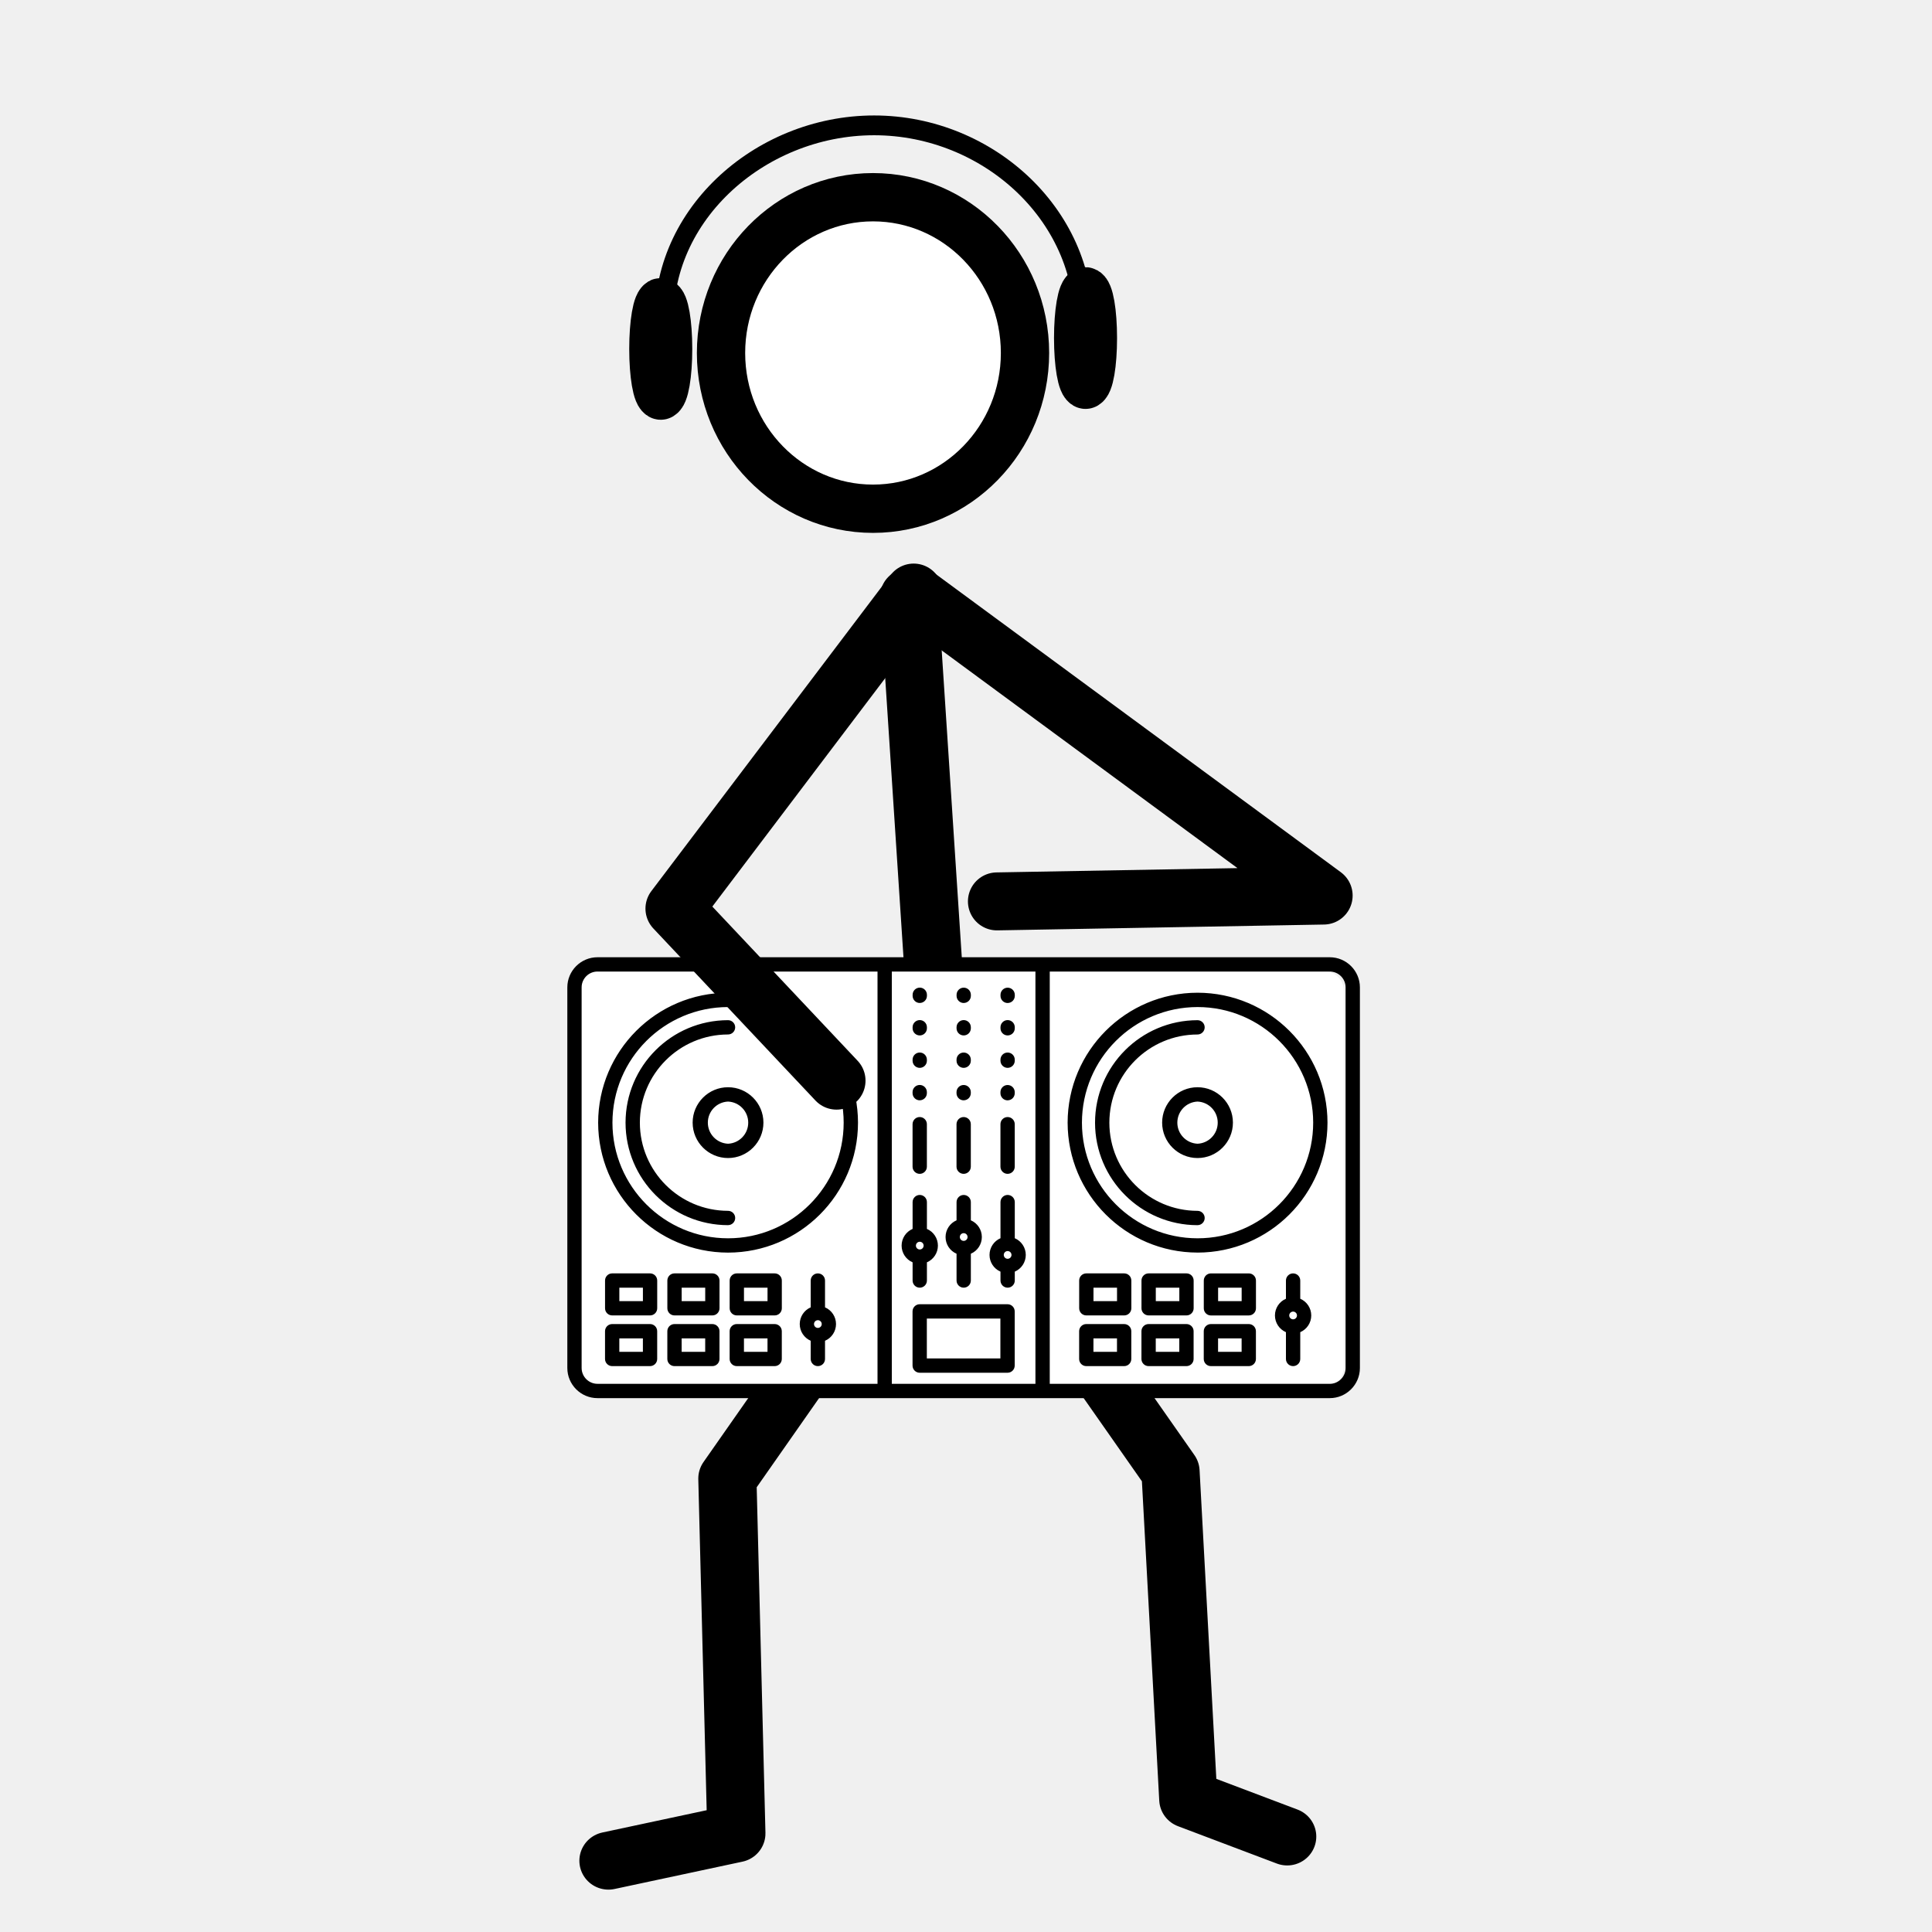
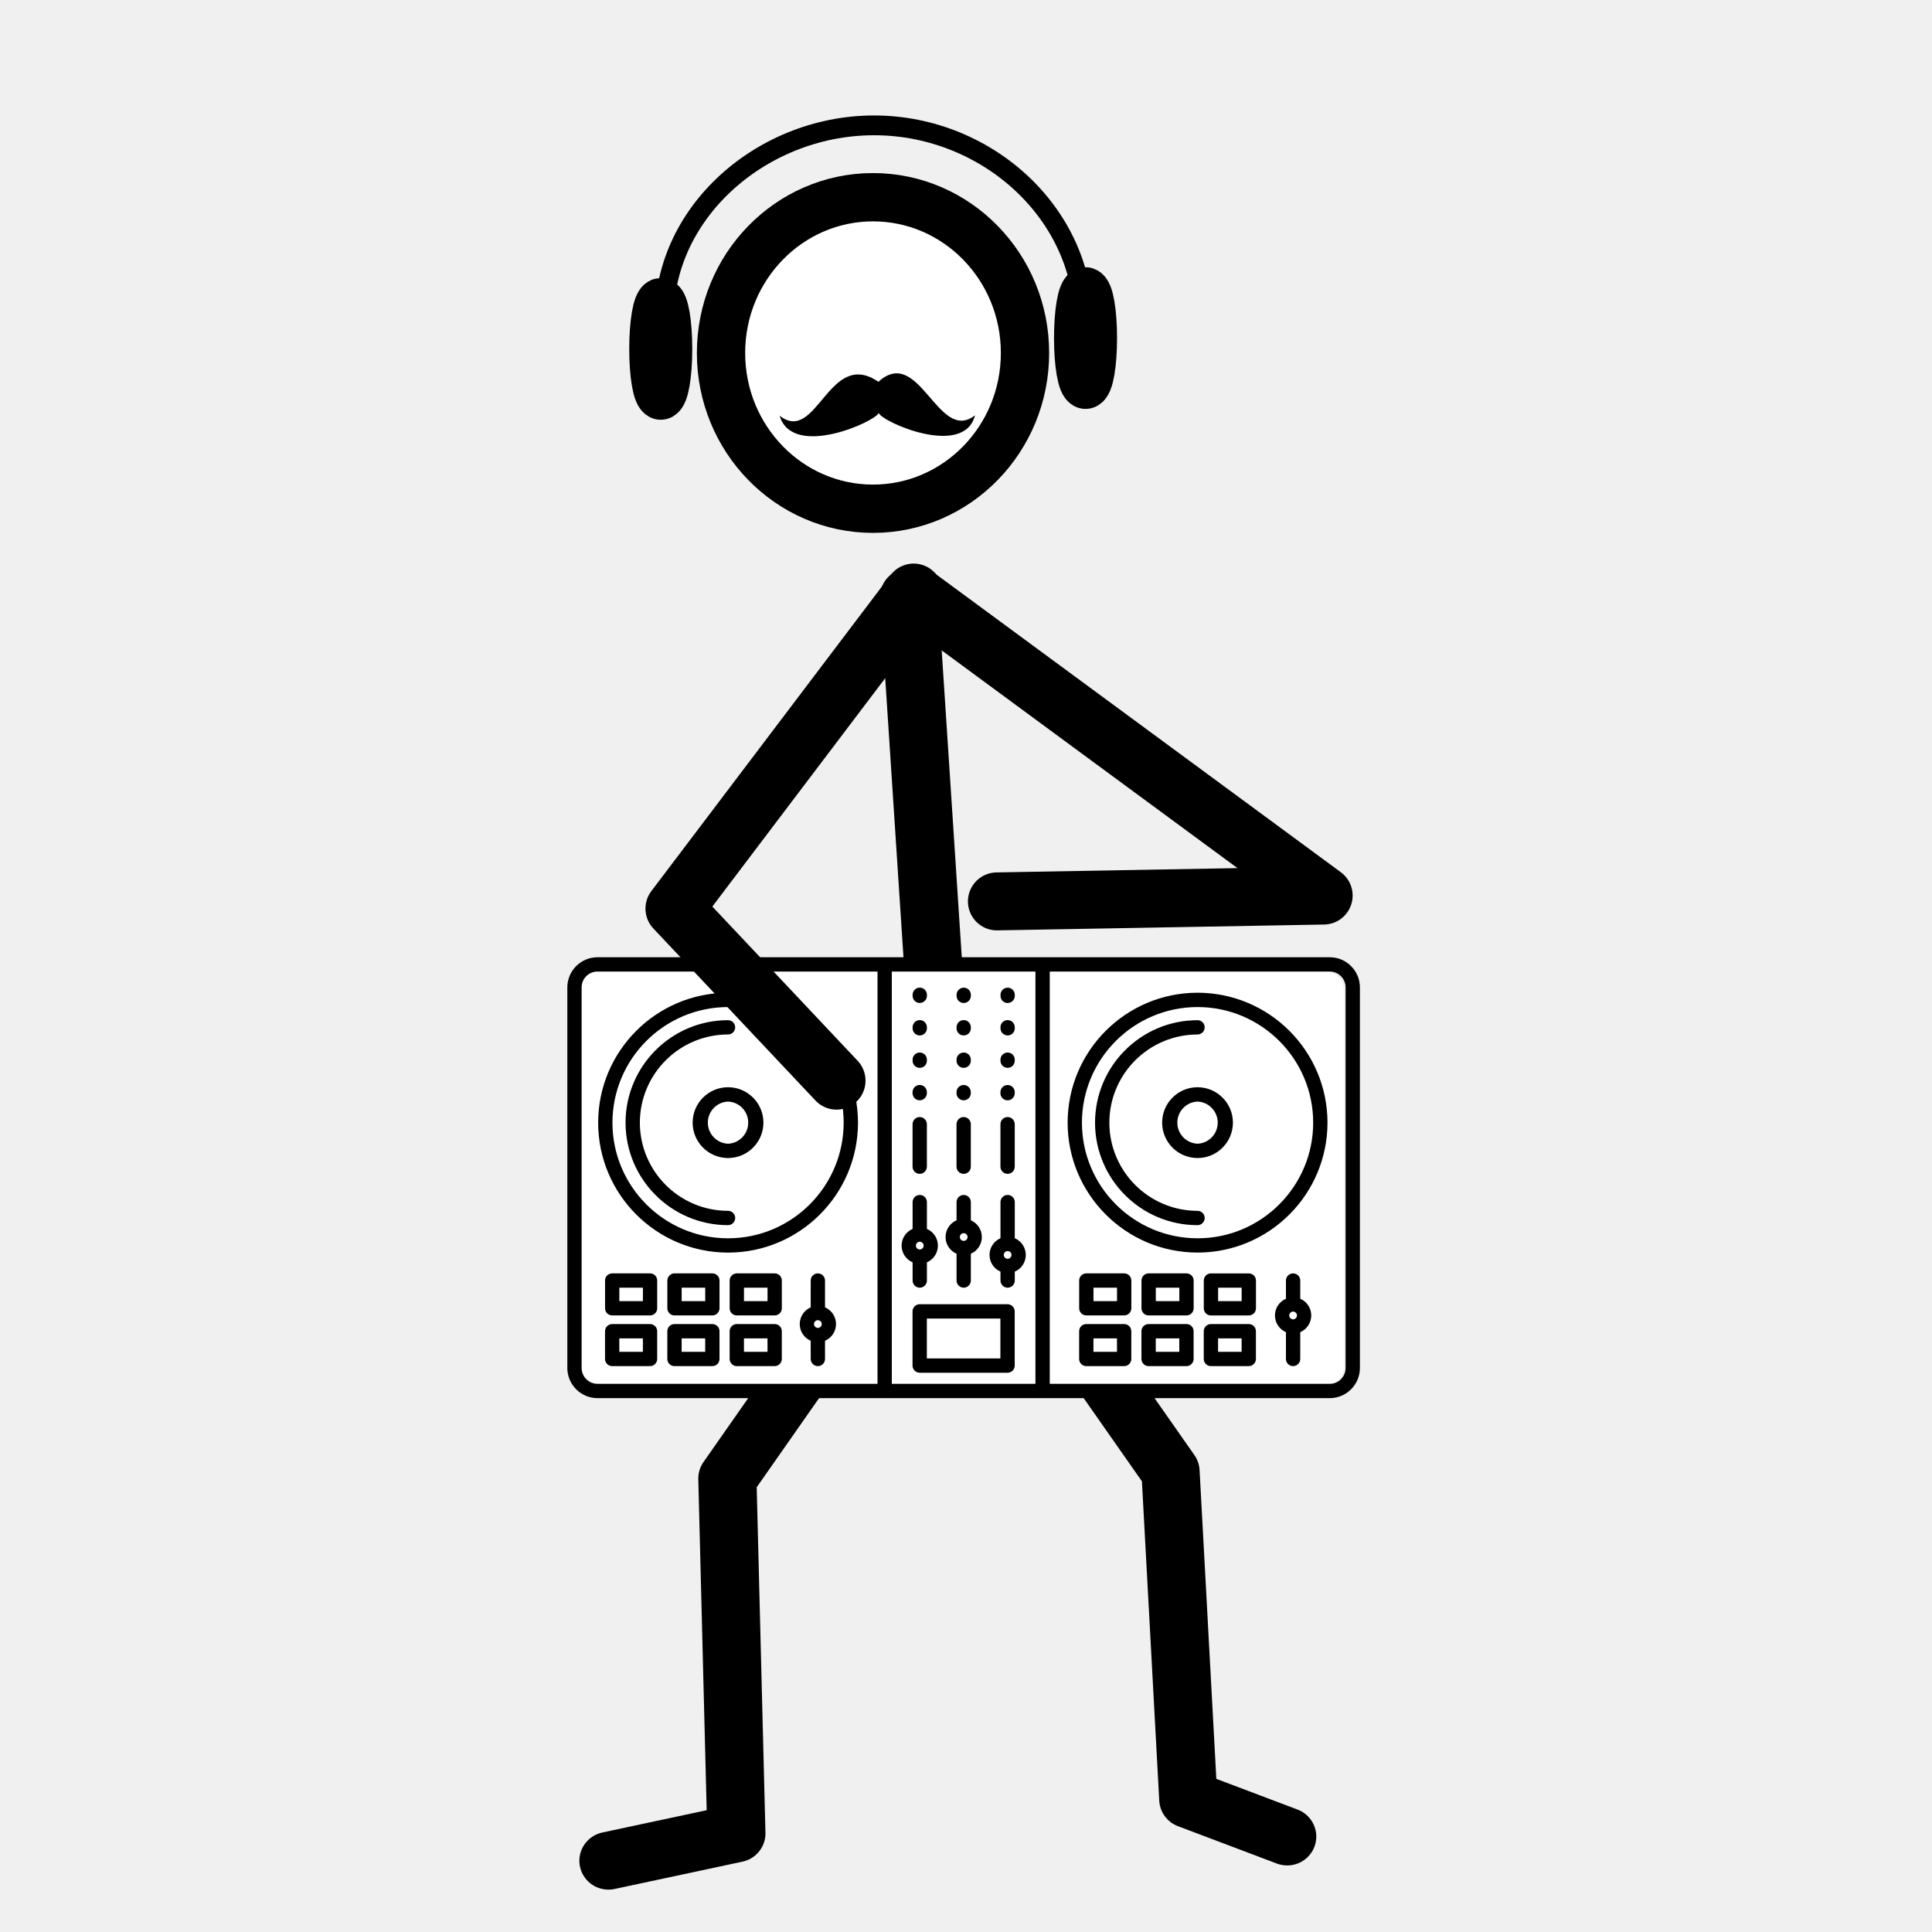
- <svg xmlns="http://www.w3.org/2000/svg" xml:space="preserve" width="100" height="100">
-   <path d="m59.982 31.788 20.986 15.447-16.912.302" style="display:inline;fill:none;stroke:#000;stroke-width:3;stroke-linecap:round;stroke-linejoin:round;stroke-miterlimit:4.7;stroke-dasharray:none;stroke-opacity:1" transform="translate(-12.456 -.881)" />
-   <g style="display:inline;stroke-width:1.839;stroke-dasharray:none">
-     <path d="m44.242 23.499 1.19 18.313" style="fill:none;stroke:#000;stroke-width:1.839;stroke-linecap:round;stroke-linejoin:round;stroke-miterlimit:4.7;stroke-dasharray:none;stroke-opacity:1" transform="matrix(1.63742 0 0 1.62584 -25.39 -7.298)" />
-     <path d="m56.195 62.957-3.126-1.19-.562-10.43-6.93-9.966-7.078 10.188.284 11.298-4.043.87" style="display:inline;fill:none;stroke:#000;stroke-width:1.839;stroke-linecap:round;stroke-linejoin:round;stroke-miterlimit:4.7;stroke-dasharray:none;stroke-opacity:1" transform="matrix(1.63742 0 0 1.62584 -25.39 -7.298)" />
+ <svg xmlns="http://www.w3.org/2000/svg" xml:space="preserve" width="100" height="100" version="1.1" id="svg7">
+   <defs id="defs7" />
+   <path d="m59.982 31.788 20.986 15.447-16.912.302" style="display:inline;fill:none;stroke:#000;stroke-width:3;stroke-linecap:round;stroke-linejoin:round;stroke-miterlimit:4.7;stroke-dasharray:none;stroke-opacity:1" transform="translate(-12.456 -.881)" id="path1" />
+   <g style="display:inline;stroke-width:1.839;stroke-dasharray:none" id="g3">
+     <path d="m44.242 23.499 1.19 18.313" style="fill:none;stroke:#000;stroke-width:1.839;stroke-linecap:round;stroke-linejoin:round;stroke-miterlimit:4.7;stroke-dasharray:none;stroke-opacity:1" transform="matrix(1.63742 0 0 1.62584 -25.39 -7.298)" id="path2" />
+     <path d="m56.195 62.957-3.126-1.19-.562-10.43-6.93-9.966-7.078 10.188.284 11.298-4.043.87" style="display:inline;fill:none;stroke:#000;stroke-width:1.839;stroke-linecap:round;stroke-linejoin:round;stroke-miterlimit:4.7;stroke-dasharray:none;stroke-opacity:1" transform="matrix(1.63742 0 0 1.62584 -25.39 -7.298)" id="path3" />
  </g>
-   <ellipse cx="45.187" cy="18.27" rx="7.867" ry="8.062" style="display:inline;fill:#fff;stroke:#000;stroke-width:2.5;stroke-linecap:round;stroke-linejoin:round;stroke-miterlimit:4.7;stroke-dasharray:none" />
-   <g style="display:inline;stroke-width:1.028" transform="matrix(.9502 0 0 .99601 2.55 -.905)">
-     <ellipse cx="33.309" cy="19.04" rx=".432" ry="2.398" style="fill:#fff;stroke:#000;stroke-width:2.57;stroke-linecap:round;stroke-linejoin:round;stroke-miterlimit:4.7;stroke-dasharray:none" />
-     <ellipse cx="56.448" cy="18.476" rx=".432" ry="2.398" style="fill:#fff;stroke:#000;stroke-width:2.57;stroke-linecap:round;stroke-linejoin:round;stroke-miterlimit:4.7;stroke-dasharray:none" />
-     <path d="M33.533 18.164c-.506-5.91 5.102-10.741 11.396-10.741 6.293 0 11.735 4.818 11.395 10.74" style="fill:none;stroke:#000;stroke-width:1.028;stroke-linecap:round;stroke-linejoin:round;stroke-miterlimit:4.7" />
+   <ellipse cx="45.187" cy="18.27" rx="7.867" ry="8.062" style="display:inline;fill:#fff;stroke:#000;stroke-width:2.5;stroke-linecap:round;stroke-linejoin:round;stroke-miterlimit:4.7;stroke-dasharray:none" id="ellipse3" />
+   <g style="display:inline;stroke-width:1.028" transform="matrix(.9502 0 0 .99601 2.55 -.905)" id="g5">
+     <ellipse cx="33.309" cy="19.04" rx=".432" ry="2.398" style="fill:#fff;stroke:#000;stroke-width:2.57;stroke-linecap:round;stroke-linejoin:round;stroke-miterlimit:4.7;stroke-dasharray:none" id="ellipse4" />
+     <ellipse cx="56.448" cy="18.476" rx=".432" ry="2.398" style="fill:#fff;stroke:#000;stroke-width:2.57;stroke-linecap:round;stroke-linejoin:round;stroke-miterlimit:4.7;stroke-dasharray:none" id="ellipse5" />
+     <path d="M33.533 18.164c-.506-5.91 5.102-10.741 11.396-10.741 6.293 0 11.735 4.818 11.395 10.74" style="fill:none;stroke:#000;stroke-width:1.028;stroke-linecap:round;stroke-linejoin:round;stroke-miterlimit:4.7" id="path5" />
  </g>
-   <rect width="39.993" height="21.488" x="29.561" y="50.275" rx="1" ry="1" style="fill:#fff;stroke:none;stroke-width:1;stroke-linecap:round;stroke-linejoin:round;stroke-miterlimit:4.7;stroke-dasharray:none" />
-   <path d="M68.828 72.367H30.925c-.86 0-1.56-.7-1.56-1.56v-19.7c0-.86.7-1.56 1.56-1.56h37.903c.86 0 1.56.7 1.56 1.56v19.7c0 .86-.7 1.56-1.56 1.56m-14.493-.74h14.493a.82.82 0 0 0 .82-.82v-19.7a.82.82 0 0 0-.82-.82H54.335Zm-8.175 0h7.434v-21.34H46.16zm-15.235-21.34a.82.82 0 0 0-.82.82v19.699c0 .451.368.82.82.82H45.42V50.287Zm21.226 20.766h-4.548a.37.37 0 0 1-.37-.37v-2.806a.37.37 0 0 1 .37-.37h4.548a.37.37 0 0 1 .37.37v2.806a.37.37 0 0 1-.37.37m-4.178-.74h3.807v-2.066h-3.807zm18.957.397a.37.37 0 0 1-.37-.37v-1.387a.942.942 0 0 1 0-1.73v-.942a.37.37 0 0 1 .741 0v.942a.942.942 0 0 1 0 1.73v1.387a.37.37 0 0 1-.37.37m0-2.822a.2.2 0 1 0 0 .4.2.2 0 0 0 0-.4m-2.295 2.822h-1.96a.37.37 0 0 1-.37-.37v-1.437a.37.37 0 0 1 .37-.37h1.96a.37.37 0 0 1 .37.37v1.437a.37.37 0 0 1-.37.37m-1.589-.74h1.219v-.696h-1.219zm-1.636.74h-1.96a.37.37 0 0 1-.37-.37v-1.437a.37.37 0 0 1 .37-.37h1.96a.37.37 0 0 1 .37.37v1.437a.37.37 0 0 1-.37.37m-1.589-.74h1.218v-.696h-1.218zm-1.636.74h-1.96a.37.37 0 0 1-.37-.37v-1.437a.37.37 0 0 1 .37-.37h1.96a.37.37 0 0 1 .37.37v1.437a.37.37 0 0 1-.37.37m-1.59-.74h1.219v-.696h-1.218Zm-14.264.74a.37.37 0 0 1-.37-.37v-.942a.943.943 0 0 1 0-1.73v-1.387a.37.37 0 0 1 .741 0v1.387a.942.942 0 0 1 0 1.73v.942a.37.37 0 0 1-.37.37m0-2.377a.2.2 0 1 0 0 .4.2.2 0 0 0 0-.4m-2.238 2.377h-1.959a.37.37 0 0 1-.37-.37v-1.437a.37.37 0 0 1 .37-.37h1.96a.37.37 0 0 1 .37.37v1.437a.37.37 0 0 1-.37.37m-1.589-.74h1.219v-.696h-1.219zm-1.636.74h-1.96a.37.37 0 0 1-.37-.37v-1.437a.37.37 0 0 1 .37-.37h1.96a.37.37 0 0 1 .37.37v1.437a.37.37 0 0 1-.37.37m-1.589-.74h1.219v-.696h-1.219zm-1.636.74h-1.96a.37.37 0 0 1-.37-.37v-1.437a.37.37 0 0 1 .37-.37h1.96a.37.37 0 0 1 .37.37v1.437a.37.37 0 0 1-.37.37m-1.59-.74h1.22v-.696h-1.22zm32.582-1.882h-1.96a.37.37 0 0 1-.37-.37v-1.437a.37.37 0 0 1 .37-.37h1.96a.37.37 0 0 1 .37.37v1.436a.37.37 0 0 1-.37.37m-1.589-.741h1.219v-.696h-1.219zm-1.636.74h-1.96a.37.37 0 0 1-.37-.37V66.28a.37.37 0 0 1 .37-.37h1.96a.37.37 0 0 1 .37.37v1.436a.37.37 0 0 1-.37.37m-1.589-.74h1.218v-.696h-1.218zm-1.636.74h-1.96a.37.37 0 0 1-.37-.37V66.28a.37.37 0 0 1 .37-.37h1.96a.37.37 0 0 1 .37.37v1.436a.37.37 0 0 1-.37.37m-1.59-.74h1.219v-.696h-1.218zm-16.502.74h-1.959a.37.37 0 0 1-.37-.37V66.28a.37.37 0 0 1 .37-.37h1.96a.37.37 0 0 1 .37.37v1.436a.37.37 0 0 1-.37.37m-1.589-.74h1.219v-.696h-1.219zm-1.636.74h-1.96a.37.37 0 0 1-.37-.37V66.28a.37.37 0 0 1 .37-.37h1.96a.37.37 0 0 1 .37.37v1.436a.37.37 0 0 1-.37.37m-1.589-.74h1.219v-.696h-1.219zm-1.636.74h-1.96a.37.37 0 0 1-.37-.37V66.28a.37.37 0 0 1 .37-.37h1.96a.37.37 0 0 1 .37.37v1.436a.37.37 0 0 1-.37.37m-1.59-.74h1.22v-.696h-1.22zm20.098-.696a.37.37 0 0 1-.37-.37v-.46a.943.943 0 0 1 0-1.73v-1.87a.37.37 0 0 1 .74 0v1.87a.942.942 0 0 1 0 1.73v.46a.37.37 0 0 1-.37.37m0-1.895a.2.2 0 1 0 0 .4.2.2 0 0 0 0-.4m-2.274 1.895a.37.37 0 0 1-.37-.37v-1.387a.942.942 0 0 1 0-1.73v-.942a.37.37 0 0 1 .74 0v.942a.942.942 0 0 1 0 1.73v1.387a.37.37 0 0 1-.37.37m0-2.822a.2.2 0 1 0 0 .4.2.2 0 0 0 0-.4m-2.275 2.822a.37.37 0 0 1-.37-.37v-.942a.942.942 0 0 1 0-1.73v-1.387a.37.37 0 0 1 .741 0v1.387a.942.942 0 0 1 0 1.73v.942a.37.37 0 0 1-.37.37m0-2.377a.2.2 0 1 0 0 .4.2.2 0 0 0 0-.4m14.379.56a6.733 6.733 0 0 1-6.726-6.725 6.733 6.733 0 0 1 6.726-6.725 6.733 6.733 0 0 1 6.725 6.725 6.733 6.733 0 0 1-6.725 6.726m0-12.709a5.99 5.99 0 0 0-5.985 5.984c0 3.3 2.685 5.985 5.985 5.985s5.984-2.685 5.984-5.985-2.685-5.984-5.984-5.984m-24.3 12.71a6.733 6.733 0 0 1-6.726-6.726 6.733 6.733 0 0 1 6.725-6.725 6.733 6.733 0 0 1 6.725 6.725 6.733 6.733 0 0 1-6.725 6.726m0-12.71a5.99 5.99 0 0 0-5.985 5.984c0 3.3 2.684 5.985 5.984 5.985s5.984-2.685 5.984-5.985-2.684-5.984-5.984-5.984m24.3 11.29a5.31 5.31 0 0 1-5.305-5.306 5.31 5.31 0 0 1 5.305-5.304.37.37 0 0 1 0 .74 4.57 4.57 0 0 0-4.564 4.564 4.57 4.57 0 0 0 4.564 4.564.37.37 0 0 1 0 .741m-24.3 0a5.31 5.31 0 0 1-5.306-5.306 5.31 5.31 0 0 1 5.305-5.304.37.37 0 0 1 0 .74 4.57 4.57 0 0 0-4.564 4.564 4.57 4.57 0 0 0 4.564 4.564.37.37 0 0 1 0 .741m14.47-2.655a.37.37 0 0 1-.37-.37v-2.2a.37.37 0 0 1 .74 0v2.2a.37.37 0 0 1-.37.37m-2.274 0a.37.37 0 0 1-.37-.37v-2.2a.37.37 0 0 1 .74 0v2.2a.37.37 0 0 1-.37.37m-2.275 0a.37.37 0 0 1-.37-.37v-2.2a.37.37 0 0 1 .741 0v2.2a.37.37 0 0 1-.37.37m14.379-.818a1.834 1.834 0 0 1-1.832-1.833c0-1.01.821-1.832 1.832-1.832 1.01 0 1.832.822 1.832 1.832s-.822 1.833-1.832 1.833m0-2.923a1.092 1.092 0 0 0 0 2.182 1.092 1.092 0 0 0 0-2.182m-24.3 2.923a1.834 1.834 0 0 1-1.833-1.833c0-1.01.822-1.832 1.832-1.832s1.832.822 1.832 1.832-.822 1.833-1.832 1.833m0-2.923a1.092 1.092 0 0 0 0 2.182 1.092 1.092 0 0 0 0-2.182m14.47-.063a.37.37 0 0 1-.37-.371v-.053a.37.37 0 0 1 .74 0v.053a.37.37 0 0 1-.37.37m-2.274 0a.37.37 0 0 1-.37-.371v-.053a.37.37 0 0 1 .74 0v.053a.37.37 0 0 1-.37.37m-2.275 0a.37.37 0 0 1-.37-.371v-.053a.37.37 0 0 1 .741 0v.053a.37.37 0 0 1-.37.37m4.549-1.679a.37.37 0 0 1-.37-.37v-.053a.37.37 0 0 1 .74 0v.053a.37.37 0 0 1-.37.37m-2.274 0a.37.37 0 0 1-.37-.37v-.053a.37.37 0 0 1 .74 0v.053a.37.37 0 0 1-.37.37m-2.275 0a.37.37 0 0 1-.37-.37v-.053a.37.37 0 0 1 .741 0v.053a.37.37 0 0 1-.37.37m4.549-1.678a.37.37 0 0 1-.37-.37v-.054a.37.37 0 0 1 .74 0v.053a.37.37 0 0 1-.37.371m-2.274 0a.37.37 0 0 1-.37-.37v-.054a.37.37 0 0 1 .74 0v.053a.37.37 0 0 1-.37.371m-2.275 0a.37.37 0 0 1-.37-.37v-.054a.37.37 0 0 1 .741 0v.053a.37.37 0 0 1-.37.371m4.549-1.678a.37.37 0 0 1-.37-.37v-.054a.37.37 0 0 1 .74 0v.053a.37.37 0 0 1-.37.37m-2.274 0a.37.37 0 0 1-.37-.37v-.054a.37.37 0 0 1 .74 0v.053a.37.37 0 0 1-.37.37m-2.275 0a.37.37 0 0 1-.37-.37v-.054a.37.37 0 0 1 .741 0v.053a.37.37 0 0 1-.37.37" style="stroke-width:1" />
-   <path d="m55.755 56.815-8.39-8.905 12.382-16.358" style="display:inline;fill:none;stroke:#000;stroke-width:3;stroke-linecap:round;stroke-linejoin:round;stroke-miterlimit:4.7;stroke-dasharray:none;stroke-opacity:1" transform="translate(-12.456 -.881)" />
+   <rect width="39.993" height="21.488" x="29.561" y="50.275" rx="1" ry="1" style="fill:#fff;stroke:none;stroke-width:1;stroke-linecap:round;stroke-linejoin:round;stroke-miterlimit:4.7;stroke-dasharray:none" id="rect5" />
+   <path d="M68.828 72.367H30.925c-.86 0-1.56-.7-1.56-1.56v-19.7c0-.86.7-1.56 1.56-1.56h37.903c.86 0 1.56.7 1.56 1.56v19.7c0 .86-.7 1.56-1.56 1.56m-14.493-.74h14.493a.82.82 0 0 0 .82-.82v-19.7a.82.82 0 0 0-.82-.82H54.335Zm-8.175 0h7.434v-21.34H46.16zm-15.235-21.34a.82.82 0 0 0-.82.82v19.699c0 .451.368.82.82.82H45.42V50.287Zm21.226 20.766h-4.548a.37.37 0 0 1-.37-.37v-2.806a.37.37 0 0 1 .37-.37h4.548a.37.37 0 0 1 .37.37v2.806a.37.37 0 0 1-.37.37m-4.178-.74h3.807v-2.066h-3.807zm18.957.397a.37.37 0 0 1-.37-.37v-1.387a.942.942 0 0 1 0-1.73v-.942a.37.37 0 0 1 .741 0v.942a.942.942 0 0 1 0 1.73v1.387a.37.37 0 0 1-.37.37m0-2.822a.2.2 0 1 0 0 .4.2.2 0 0 0 0-.4m-2.295 2.822h-1.96a.37.37 0 0 1-.37-.37v-1.437a.37.37 0 0 1 .37-.37h1.96a.37.37 0 0 1 .37.37v1.437a.37.37 0 0 1-.37.37m-1.589-.74h1.219v-.696h-1.219zm-1.636.74h-1.96a.37.37 0 0 1-.37-.37v-1.437a.37.37 0 0 1 .37-.37h1.96a.37.37 0 0 1 .37.37v1.437a.37.37 0 0 1-.37.37m-1.589-.74h1.218v-.696h-1.218zm-1.636.74h-1.96a.37.37 0 0 1-.37-.37v-1.437a.37.37 0 0 1 .37-.37h1.96a.37.37 0 0 1 .37.37v1.437a.37.37 0 0 1-.37.37m-1.59-.74h1.219v-.696h-1.218Zm-14.264.74a.37.37 0 0 1-.37-.37v-.942a.943.943 0 0 1 0-1.73v-1.387a.37.37 0 0 1 .741 0v1.387a.942.942 0 0 1 0 1.73v.942a.37.37 0 0 1-.37.37m0-2.377a.2.2 0 1 0 0 .4.2.2 0 0 0 0-.4m-2.238 2.377h-1.959a.37.37 0 0 1-.37-.37v-1.437a.37.37 0 0 1 .37-.37h1.96a.37.37 0 0 1 .37.37v1.437a.37.37 0 0 1-.37.37m-1.589-.74h1.219v-.696h-1.219zm-1.636.74h-1.96a.37.37 0 0 1-.37-.37v-1.437a.37.37 0 0 1 .37-.37h1.96a.37.37 0 0 1 .37.37v1.437a.37.37 0 0 1-.37.37m-1.589-.74h1.219v-.696h-1.219zm-1.636.74h-1.96a.37.37 0 0 1-.37-.37v-1.437a.37.37 0 0 1 .37-.37h1.96a.37.37 0 0 1 .37.37v1.437a.37.37 0 0 1-.37.37m-1.59-.74h1.22v-.696h-1.22zm32.582-1.882h-1.96a.37.37 0 0 1-.37-.37v-1.437a.37.37 0 0 1 .37-.37h1.96a.37.37 0 0 1 .37.37v1.436a.37.37 0 0 1-.37.37m-1.589-.741h1.219v-.696h-1.219zm-1.636.74h-1.96a.37.37 0 0 1-.37-.37V66.28a.37.37 0 0 1 .37-.37h1.96a.37.37 0 0 1 .37.37v1.436a.37.37 0 0 1-.37.37m-1.589-.74h1.218v-.696h-1.218zm-1.636.74h-1.96a.37.37 0 0 1-.37-.37V66.28a.37.37 0 0 1 .37-.37h1.96a.37.37 0 0 1 .37.37v1.436a.37.37 0 0 1-.37.37m-1.59-.74h1.219v-.696h-1.218zm-16.502.74h-1.959a.37.37 0 0 1-.37-.37V66.28a.37.37 0 0 1 .37-.37h1.96a.37.37 0 0 1 .37.37v1.436a.37.37 0 0 1-.37.37m-1.589-.74h1.219v-.696h-1.219zm-1.636.74h-1.96a.37.37 0 0 1-.37-.37V66.28a.37.37 0 0 1 .37-.37h1.96a.37.37 0 0 1 .37.37v1.436a.37.37 0 0 1-.37.37m-1.589-.74h1.219v-.696h-1.219zm-1.636.74h-1.96a.37.37 0 0 1-.37-.37V66.28a.37.37 0 0 1 .37-.37h1.96a.37.37 0 0 1 .37.37v1.436a.37.37 0 0 1-.37.37m-1.59-.74h1.22v-.696h-1.22zm20.098-.696a.37.37 0 0 1-.37-.37v-.46a.943.943 0 0 1 0-1.73v-1.87a.37.37 0 0 1 .74 0v1.87a.942.942 0 0 1 0 1.73v.46a.37.37 0 0 1-.37.37m0-1.895a.2.2 0 1 0 0 .4.2.2 0 0 0 0-.4m-2.274 1.895a.37.37 0 0 1-.37-.37v-1.387a.942.942 0 0 1 0-1.73v-.942a.37.37 0 0 1 .74 0v.942a.942.942 0 0 1 0 1.73v1.387a.37.37 0 0 1-.37.37m0-2.822a.2.2 0 1 0 0 .4.2.2 0 0 0 0-.4m-2.275 2.822a.37.37 0 0 1-.37-.37v-.942a.942.942 0 0 1 0-1.73v-1.387a.37.37 0 0 1 .741 0v1.387a.942.942 0 0 1 0 1.73v.942a.37.37 0 0 1-.37.37m0-2.377a.2.2 0 1 0 0 .4.2.2 0 0 0 0-.4m14.379.56a6.733 6.733 0 0 1-6.726-6.725 6.733 6.733 0 0 1 6.726-6.725 6.733 6.733 0 0 1 6.725 6.725 6.733 6.733 0 0 1-6.725 6.726m0-12.709a5.99 5.99 0 0 0-5.985 5.984c0 3.3 2.685 5.985 5.985 5.985s5.984-2.685 5.984-5.985-2.685-5.984-5.984-5.984m-24.3 12.71a6.733 6.733 0 0 1-6.726-6.726 6.733 6.733 0 0 1 6.725-6.725 6.733 6.733 0 0 1 6.725 6.725 6.733 6.733 0 0 1-6.725 6.726m0-12.71a5.99 5.99 0 0 0-5.985 5.984c0 3.3 2.684 5.985 5.984 5.985s5.984-2.685 5.984-5.985-2.684-5.984-5.984-5.984m24.3 11.29a5.31 5.31 0 0 1-5.305-5.306 5.31 5.31 0 0 1 5.305-5.304.37.37 0 0 1 0 .74 4.57 4.57 0 0 0-4.564 4.564 4.57 4.57 0 0 0 4.564 4.564.37.37 0 0 1 0 .741m-24.3 0a5.31 5.31 0 0 1-5.306-5.306 5.31 5.31 0 0 1 5.305-5.304.37.37 0 0 1 0 .74 4.57 4.57 0 0 0-4.564 4.564 4.57 4.57 0 0 0 4.564 4.564.37.37 0 0 1 0 .741m14.47-2.655a.37.37 0 0 1-.37-.37v-2.2a.37.37 0 0 1 .74 0v2.2a.37.37 0 0 1-.37.37m-2.274 0a.37.37 0 0 1-.37-.37v-2.2a.37.37 0 0 1 .74 0v2.2a.37.37 0 0 1-.37.37m-2.275 0a.37.37 0 0 1-.37-.37v-2.2a.37.37 0 0 1 .741 0v2.2a.37.37 0 0 1-.37.37m14.379-.818a1.834 1.834 0 0 1-1.832-1.833c0-1.01.821-1.832 1.832-1.832 1.01 0 1.832.822 1.832 1.832s-.822 1.833-1.832 1.833m0-2.923a1.092 1.092 0 0 0 0 2.182 1.092 1.092 0 0 0 0-2.182m-24.3 2.923a1.834 1.834 0 0 1-1.833-1.833c0-1.01.822-1.832 1.832-1.832s1.832.822 1.832 1.832-.822 1.833-1.832 1.833m0-2.923a1.092 1.092 0 0 0 0 2.182 1.092 1.092 0 0 0 0-2.182m14.47-.063a.37.37 0 0 1-.37-.371v-.053a.37.37 0 0 1 .74 0v.053a.37.37 0 0 1-.37.37m-2.274 0a.37.37 0 0 1-.37-.371v-.053a.37.37 0 0 1 .74 0v.053a.37.37 0 0 1-.37.37m-2.275 0a.37.37 0 0 1-.37-.371v-.053a.37.37 0 0 1 .741 0v.053a.37.37 0 0 1-.37.37m4.549-1.679a.37.37 0 0 1-.37-.37v-.053a.37.37 0 0 1 .74 0v.053a.37.37 0 0 1-.37.37m-2.274 0a.37.37 0 0 1-.37-.37v-.053a.37.37 0 0 1 .74 0v.053a.37.37 0 0 1-.37.37m-2.275 0a.37.37 0 0 1-.37-.37v-.053a.37.37 0 0 1 .741 0v.053a.37.37 0 0 1-.37.37m4.549-1.678a.37.37 0 0 1-.37-.37v-.054a.37.37 0 0 1 .74 0v.053a.37.37 0 0 1-.37.371m-2.274 0a.37.37 0 0 1-.37-.37v-.054a.37.37 0 0 1 .74 0v.053a.37.37 0 0 1-.37.371m-2.275 0a.37.37 0 0 1-.37-.37v-.054a.37.37 0 0 1 .741 0v.053a.37.37 0 0 1-.37.371m4.549-1.678a.37.37 0 0 1-.37-.37v-.054a.37.37 0 0 1 .74 0v.053a.37.37 0 0 1-.37.37m-2.274 0a.37.37 0 0 1-.37-.37v-.054a.37.37 0 0 1 .74 0v.053a.37.37 0 0 1-.37.37m-2.275 0a.37.37 0 0 1-.37-.37v-.054a.37.37 0 0 1 .741 0v.053a.37.37 0 0 1-.37.37" style="stroke-width:1" id="path6" />
+   <path d="m55.755 56.815-8.39-8.905 12.382-16.358" style="display:inline;fill:none;stroke:#000;stroke-width:3;stroke-linecap:round;stroke-linejoin:round;stroke-miterlimit:4.7;stroke-dasharray:none;stroke-opacity:1" transform="translate(-12.456 -.881)" id="path7" />
+   <path id="path9" style="fill:#000000;fill-opacity:1;stroke:none;stroke-width:0.875;stroke-linecap:round;stroke-linejoin:round;stroke-miterlimit:5;stroke-dasharray:none" d="m 45.465,19.761 c -2.572,-1.76 -3.182,3.271 -5.111,1.757 0.659,2.243 4.946,0.311 5.128,-0.142 0.18,0.472 4.422,2.342 4.985,0.12 -1.913,1.502 -2.878,-3.665 -5.002,-1.734 z" />
</svg>
